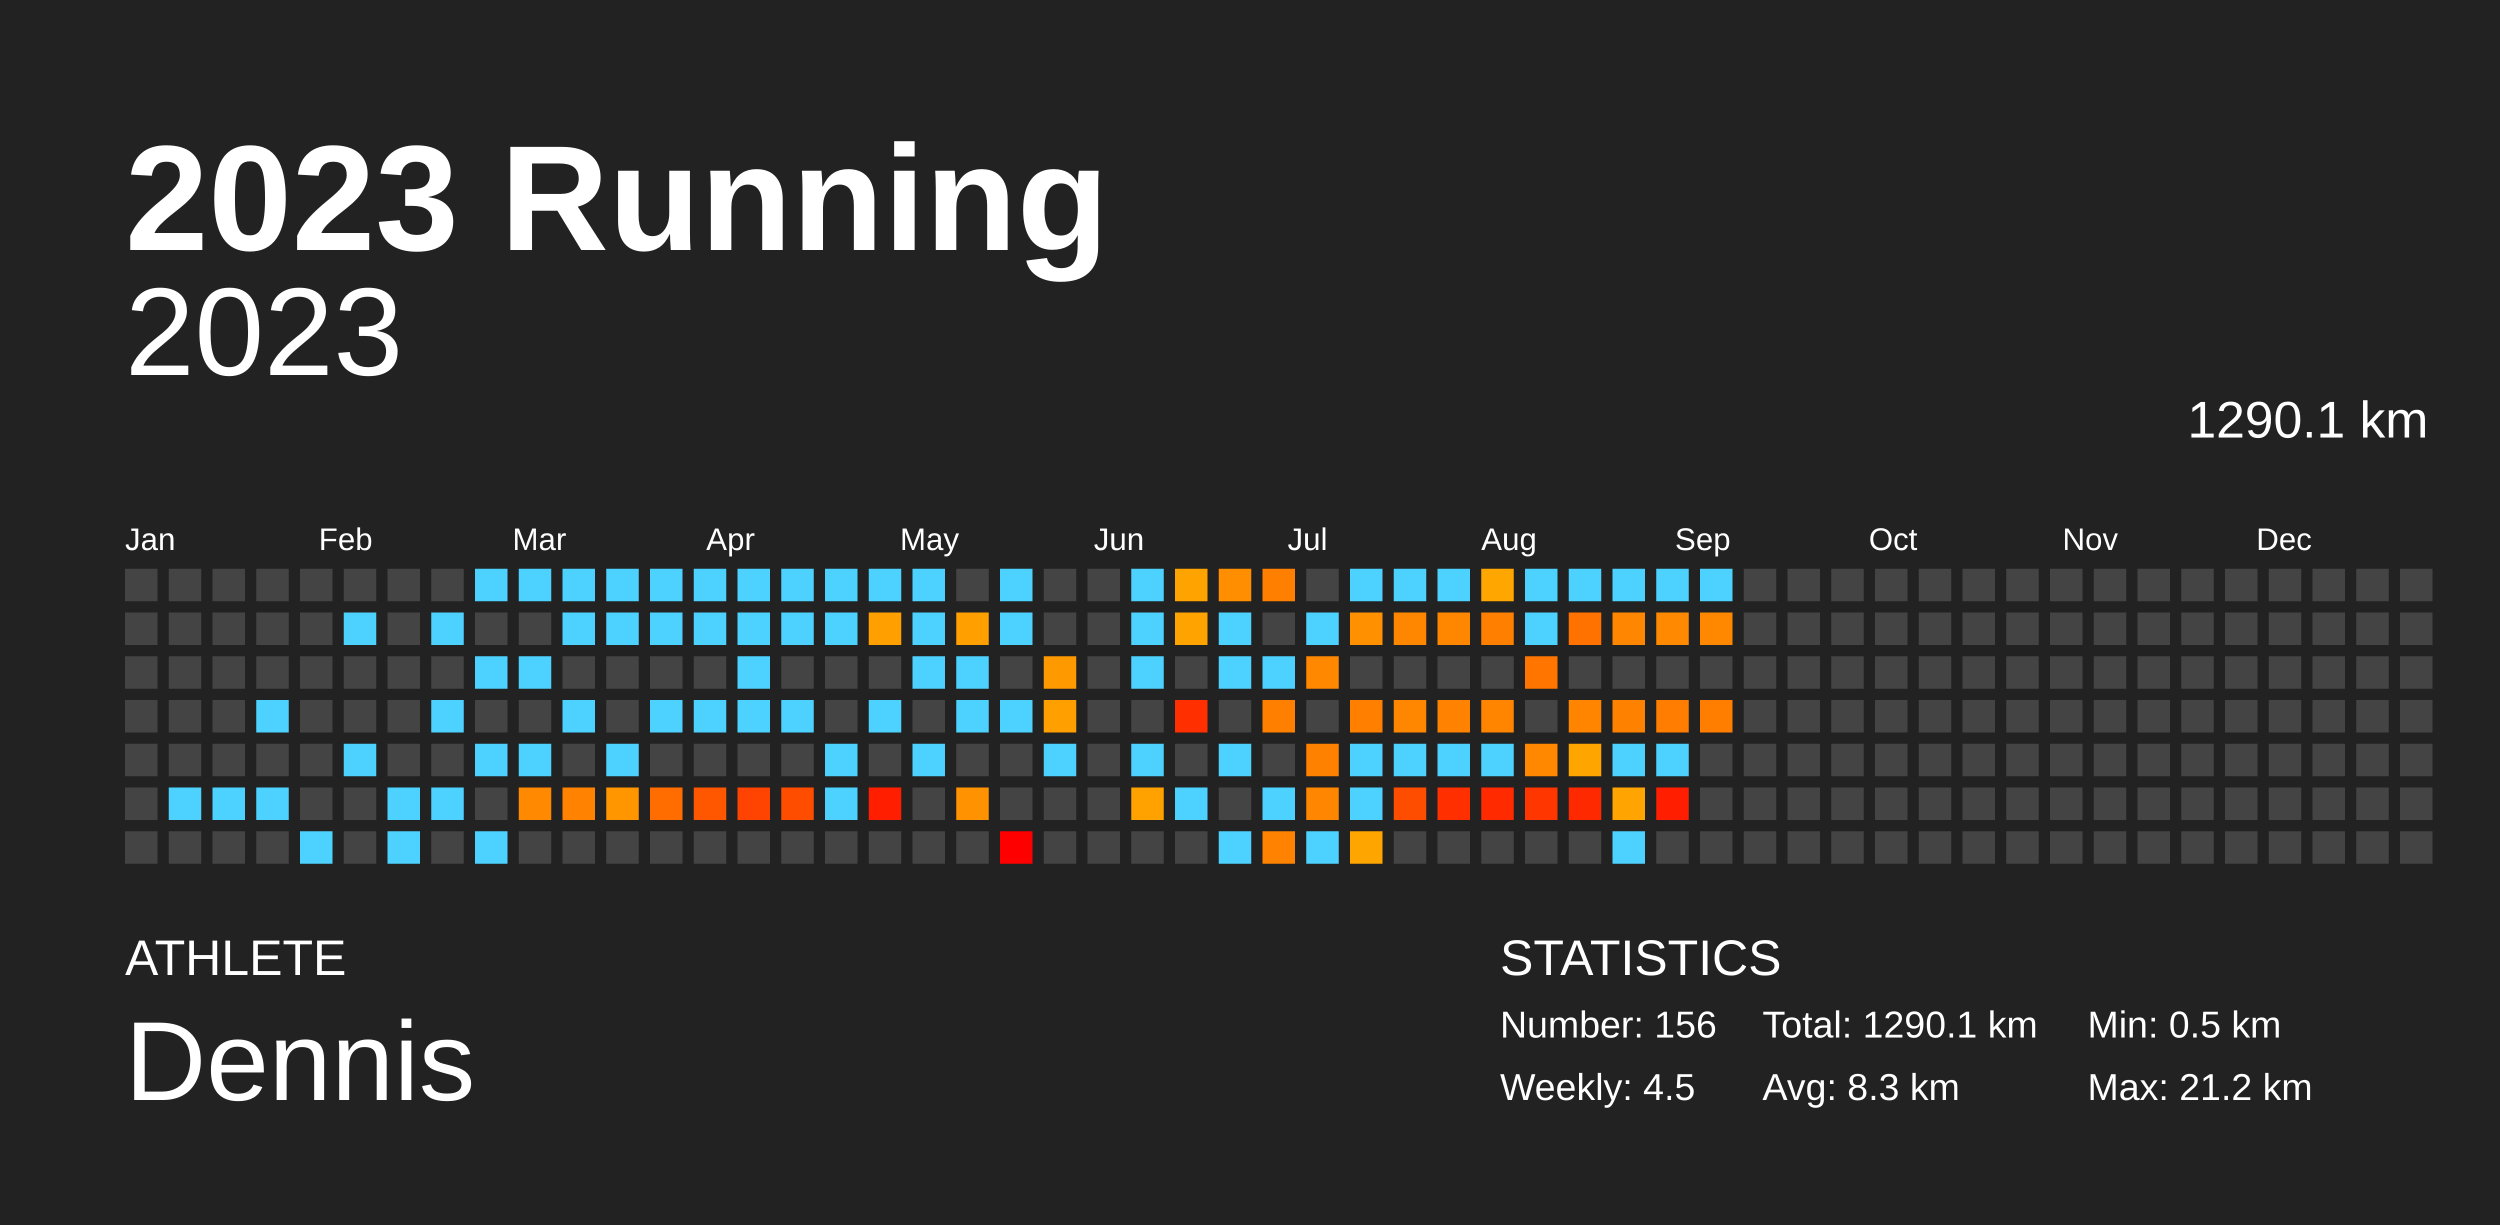
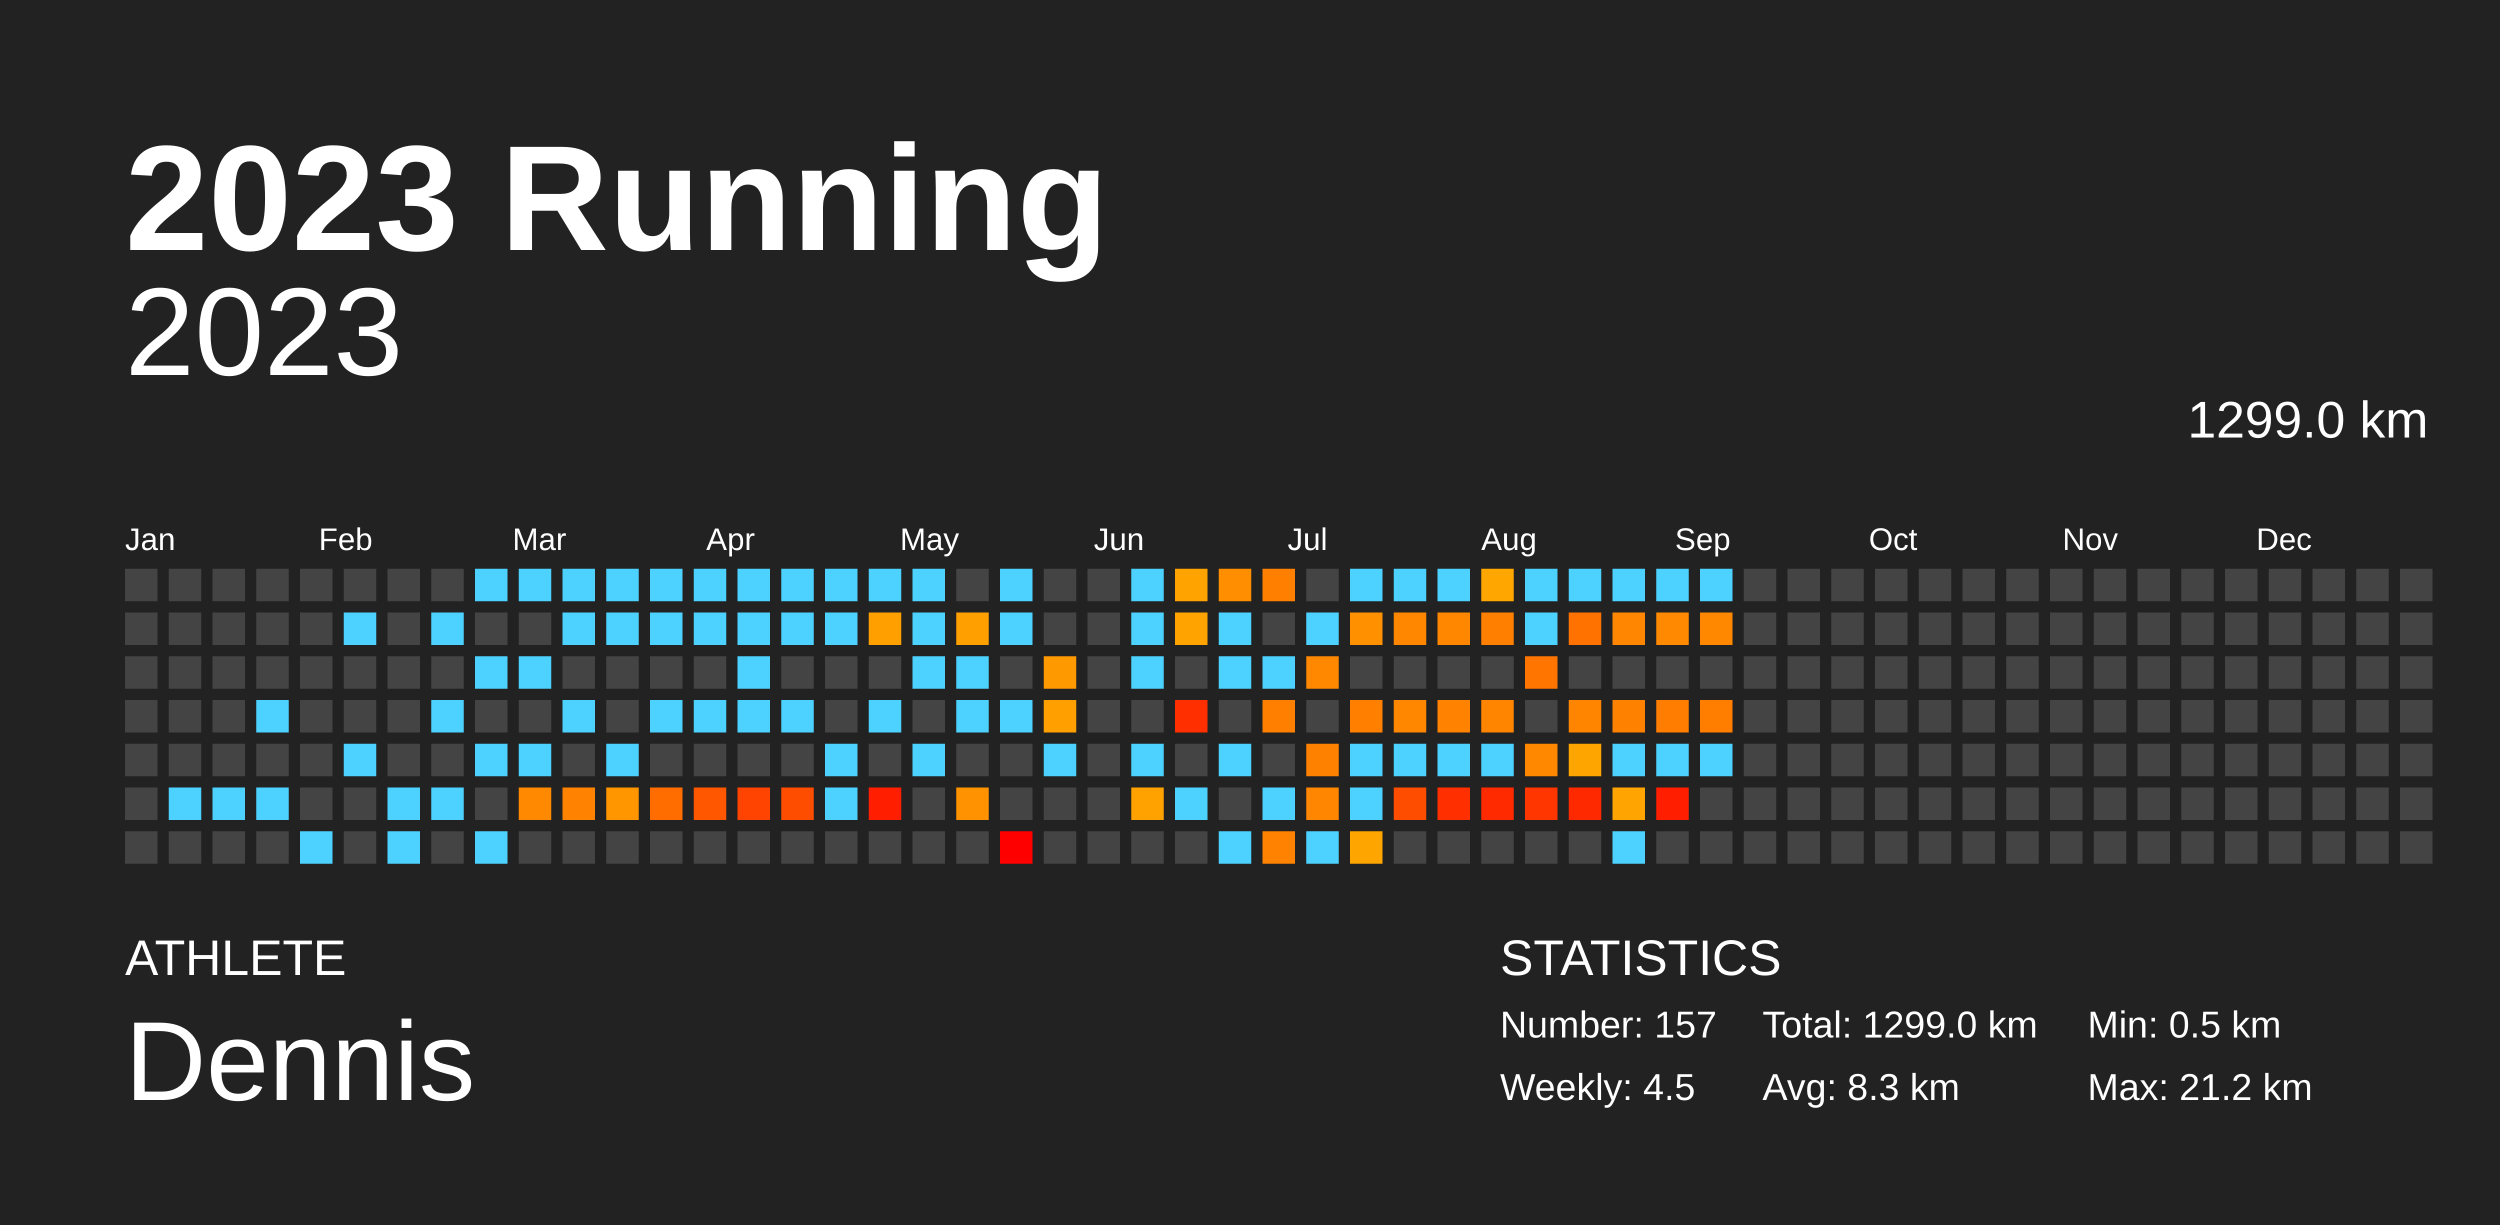
<svg xmlns="http://www.w3.org/2000/svg" baseProfile="full" height="98mm" version="1.1" viewBox="0,0,200,98" width="200mm">
  <defs />
  <rect fill="#222222" height="98" width="200" x="0" y="0" />
  <text fill="#FFFFFF" style="font-size:12px; font-family:Arial; font-weight:bold;" x="10" y="20">2023 Running</text>
  <text fill="#FFFFFF" style="font-size:4px; font-family:Arial" x="10" y="78">ATHLETE</text>
  <text fill="#FFFFFF" style="font-size:9px; font-family:Arial" x="10" y="88">Dennis</text>
  <text fill="#FFFFFF" style="font-size:4px; font-family:Arial" x="120" y="78">STATISTICS</text>
-   <text fill="#FFFFFF" style="font-size:3px; font-family:Arial" x="120" y="83">Number: 156</text>
+   <text fill="#FFFFFF" style="font-size:3px; font-family:Arial" x="120" y="83">Number: 157</text>
  <text fill="#FFFFFF" style="font-size:3px; font-family:Arial" x="120" y="88">Weekly: 4.5</text>
-   <text fill="#FFFFFF" style="font-size:3px; font-family:Arial" x="141" y="83">Total: 1290.1 km</text>
+   <text fill="#FFFFFF" style="font-size:3px; font-family:Arial" x="141" y="83">Total: 1299.0 km</text>
  <text fill="#FFFFFF" style="font-size:3px; font-family:Arial" x="141" y="88">Avg: 8.3 km</text>
  <text fill="#FFFFFF" style="font-size:3px; font-family:Arial" x="167" y="83">Min: 0.5 km</text>
  <text fill="#FFFFFF" style="font-size:3px; font-family:Arial" x="167" y="88">Max: 21.2 km</text>
  <text alignment-baseline="hanging" fill="#FFFFFF" style="font-size:10.0px; font-family:Arial;" x="10" y="30">2023</text>
-   <text alignment-baseline="hanging" fill="#FFFFFF" style="font-size:4.125px; font-family:Arial;" x="175" y="35">1290.1 km</text>
+   <text alignment-baseline="hanging" fill="#FFFFFF" style="font-size:4.125px; font-family:Arial;" x="175" y="35">1299.0 km</text>
  <text fill="#FFFFFF" style="font-size:2.5px; font-family:Arial" x="10.0" y="44">Jan</text>
  <text fill="#FFFFFF" style="font-size:2.5px; font-family:Arial" x="25.5" y="44">Feb</text>
  <text fill="#FFFFFF" style="font-size:2.5px; font-family:Arial" x="41.0" y="44">Mar</text>
  <text fill="#FFFFFF" style="font-size:2.5px; font-family:Arial" x="56.5" y="44">Apr</text>
  <text fill="#FFFFFF" style="font-size:2.5px; font-family:Arial" x="72.0" y="44">May</text>
  <text fill="#FFFFFF" style="font-size:2.5px; font-family:Arial" x="87.5" y="44">Jun</text>
  <text fill="#FFFFFF" style="font-size:2.5px; font-family:Arial" x="103.0" y="44">Jul</text>
  <text fill="#FFFFFF" style="font-size:2.5px; font-family:Arial" x="118.5" y="44">Aug</text>
  <text fill="#FFFFFF" style="font-size:2.5px; font-family:Arial" x="134.0" y="44">Sep</text>
  <text fill="#FFFFFF" style="font-size:2.5px; font-family:Arial" x="149.5" y="44">Oct</text>
  <text fill="#FFFFFF" style="font-size:2.5px; font-family:Arial" x="165.0" y="44">Nov</text>
  <text fill="#FFFFFF" style="font-size:2.5px; font-family:Arial" x="180.5" y="44">Dec</text>
  <rect fill="#444444" height="2.6" width="2.6" x="10.0" y="45.5" />
  <rect fill="#444444" height="2.6" width="2.6" x="10.0" y="49.0" />
  <rect fill="#444444" height="2.6" width="2.6" x="10.0" y="52.5" />
  <rect fill="#444444" height="2.6" width="2.6" x="10.0" y="56.0" />
  <rect fill="#444444" height="2.6" width="2.6" x="10.0" y="59.5" />
  <rect fill="#444444" height="2.6" width="2.6" x="10.0" y="63.0" />
  <rect fill="#444444" height="2.6" width="2.6" x="10.0" y="66.5" />
  <rect fill="#444444" height="2.6" width="2.6" x="13.5" y="45.5" />
  <rect fill="#444444" height="2.6" width="2.6" x="13.5" y="49.0" />
  <rect fill="#444444" height="2.6" width="2.6" x="13.5" y="52.5" />
  <rect fill="#444444" height="2.6" width="2.6" x="13.5" y="56.0" />
  <rect fill="#444444" height="2.6" width="2.6" x="13.5" y="59.5" />
  <rect fill="#4dd2ff" height="2.6" width="2.6" x="13.5" y="63.0" />
  <rect fill="#444444" height="2.6" width="2.6" x="13.5" y="66.5" />
  <rect fill="#444444" height="2.6" width="2.6" x="17.0" y="45.5" />
  <rect fill="#444444" height="2.6" width="2.6" x="17.0" y="49.0" />
  <rect fill="#444444" height="2.6" width="2.6" x="17.0" y="52.5" />
  <rect fill="#444444" height="2.6" width="2.6" x="17.0" y="56.0" />
  <rect fill="#444444" height="2.6" width="2.6" x="17.0" y="59.5" />
  <rect fill="#4dd2ff" height="2.6" width="2.6" x="17.0" y="63.0" />
  <rect fill="#444444" height="2.6" width="2.6" x="17.0" y="66.5" />
  <rect fill="#444444" height="2.6" width="2.6" x="20.5" y="45.5" />
  <rect fill="#444444" height="2.6" width="2.6" x="20.5" y="49.0" />
  <rect fill="#444444" height="2.6" width="2.6" x="20.5" y="52.5" />
  <rect fill="#4dd2ff" height="2.6" width="2.6" x="20.5" y="56.0" />
  <rect fill="#444444" height="2.6" width="2.6" x="20.5" y="59.5" />
  <rect fill="#4dd2ff" height="2.6" width="2.6" x="20.5" y="63.0" />
  <rect fill="#444444" height="2.6" width="2.6" x="20.5" y="66.5" />
  <rect fill="#444444" height="2.6" width="2.6" x="24.0" y="45.5" />
  <rect fill="#444444" height="2.6" width="2.6" x="24.0" y="49.0" />
  <rect fill="#444444" height="2.6" width="2.6" x="24.0" y="52.5" />
  <rect fill="#444444" height="2.6" width="2.6" x="24.0" y="56.0" />
  <rect fill="#444444" height="2.6" width="2.6" x="24.0" y="59.5" />
  <rect fill="#444444" height="2.6" width="2.6" x="24.0" y="63.0" />
  <rect fill="#4dd2ff" height="2.6" width="2.6" x="24.0" y="66.5" />
  <rect fill="#444444" height="2.6" width="2.6" x="27.5" y="45.5" />
  <rect fill="#4dd2ff" height="2.6" width="2.6" x="27.5" y="49.0" />
  <rect fill="#444444" height="2.6" width="2.6" x="27.5" y="52.5" />
  <rect fill="#444444" height="2.6" width="2.6" x="27.5" y="56.0" />
  <rect fill="#4dd2ff" height="2.6" width="2.6" x="27.5" y="59.5" />
  <rect fill="#444444" height="2.6" width="2.6" x="27.5" y="63.0" />
  <rect fill="#444444" height="2.6" width="2.6" x="27.5" y="66.5" />
  <rect fill="#444444" height="2.6" width="2.6" x="31.0" y="45.5" />
  <rect fill="#444444" height="2.6" width="2.6" x="31.0" y="49.0" />
  <rect fill="#444444" height="2.6" width="2.6" x="31.0" y="52.5" />
  <rect fill="#444444" height="2.6" width="2.6" x="31.0" y="56.0" />
  <rect fill="#444444" height="2.6" width="2.6" x="31.0" y="59.5" />
  <rect fill="#4dd2ff" height="2.6" width="2.6" x="31.0" y="63.0" />
  <rect fill="#4dd2ff" height="2.6" width="2.6" x="31.0" y="66.5" />
  <rect fill="#444444" height="2.6" width="2.6" x="34.5" y="45.5" />
  <rect fill="#4dd2ff" height="2.6" width="2.6" x="34.5" y="49.0" />
  <rect fill="#444444" height="2.6" width="2.6" x="34.5" y="52.5" />
  <rect fill="#4dd2ff" height="2.6" width="2.6" x="34.5" y="56.0" />
  <rect fill="#444444" height="2.6" width="2.6" x="34.5" y="59.5" />
  <rect fill="#4dd2ff" height="2.6" width="2.6" x="34.5" y="63.0" />
  <rect fill="#444444" height="2.6" width="2.6" x="34.5" y="66.5" />
  <rect fill="#4dd2ff" height="2.6" width="2.6" x="38.0" y="45.5" />
  <rect fill="#444444" height="2.6" width="2.6" x="38.0" y="49.0" />
  <rect fill="#4dd2ff" height="2.6" width="2.6" x="38.0" y="52.5" />
  <rect fill="#444444" height="2.6" width="2.6" x="38.0" y="56.0" />
  <rect fill="#4dd2ff" height="2.6" width="2.6" x="38.0" y="59.5" />
  <rect fill="#444444" height="2.6" width="2.6" x="38.0" y="63.0" />
  <rect fill="#4dd2ff" height="2.6" width="2.6" x="38.0" y="66.5" />
  <rect fill="#4dd2ff" height="2.6" width="2.6" x="41.5" y="45.5" />
  <rect fill="#444444" height="2.6" width="2.6" x="41.5" y="49.0" />
  <rect fill="#4dd2ff" height="2.6" width="2.6" x="41.5" y="52.5" />
  <rect fill="#444444" height="2.6" width="2.6" x="41.5" y="56.0" />
  <rect fill="#4dd2ff" height="2.6" width="2.6" x="41.5" y="59.5" />
  <rect fill="#ff8900" height="2.6" width="2.6" x="41.5" y="63.0" />
  <rect fill="#444444" height="2.6" width="2.6" x="41.5" y="66.5" />
  <rect fill="#4dd2ff" height="2.6" width="2.6" x="45.0" y="45.5" />
  <rect fill="#4dd2ff" height="2.6" width="2.6" x="45.0" y="49.0" />
  <rect fill="#444444" height="2.6" width="2.6" x="45.0" y="52.5" />
  <rect fill="#4dd2ff" height="2.6" width="2.6" x="45.0" y="56.0" />
  <rect fill="#444444" height="2.6" width="2.6" x="45.0" y="59.5" />
  <rect fill="#ff8300" height="2.6" width="2.6" x="45.0" y="63.0" />
  <rect fill="#444444" height="2.6" width="2.6" x="45.0" y="66.5" />
  <rect fill="#4dd2ff" height="2.6" width="2.6" x="48.5" y="45.5" />
  <rect fill="#4dd2ff" height="2.6" width="2.6" x="48.5" y="49.0" />
  <rect fill="#444444" height="2.6" width="2.6" x="48.5" y="52.5" />
  <rect fill="#444444" height="2.6" width="2.6" x="48.5" y="56.0" />
  <rect fill="#4dd2ff" height="2.6" width="2.6" x="48.5" y="59.5" />
  <rect fill="#ff9600" height="2.6" width="2.6" x="48.5" y="63.0" />
  <rect fill="#444444" height="2.6" width="2.6" x="48.5" y="66.5" />
  <rect fill="#4dd2ff" height="2.6" width="2.6" x="52.0" y="45.5" />
  <rect fill="#4dd2ff" height="2.6" width="2.6" x="52.0" y="49.0" />
  <rect fill="#444444" height="2.6" width="2.6" x="52.0" y="52.5" />
  <rect fill="#4dd2ff" height="2.6" width="2.6" x="52.0" y="56.0" />
  <rect fill="#444444" height="2.6" width="2.6" x="52.0" y="59.5" />
  <rect fill="#ff6d00" height="2.6" width="2.6" x="52.0" y="63.0" />
  <rect fill="#444444" height="2.6" width="2.6" x="52.0" y="66.5" />
  <rect fill="#4dd2ff" height="2.6" width="2.6" x="55.5" y="45.5" />
  <rect fill="#4dd2ff" height="2.6" width="2.6" x="55.5" y="49.0" />
  <rect fill="#444444" height="2.6" width="2.6" x="55.5" y="52.5" />
  <rect fill="#4dd2ff" height="2.6" width="2.6" x="55.5" y="56.0" />
  <rect fill="#444444" height="2.6" width="2.6" x="55.5" y="59.5" />
  <rect fill="#ff5700" height="2.6" width="2.6" x="55.5" y="63.0" />
  <rect fill="#444444" height="2.6" width="2.6" x="55.5" y="66.5" />
  <rect fill="#4dd2ff" height="2.6" width="2.6" x="59.0" y="45.5" />
  <rect fill="#4dd2ff" height="2.6" width="2.6" x="59.0" y="49.0" />
  <rect fill="#4dd2ff" height="2.6" width="2.6" x="59.0" y="52.5" />
  <rect fill="#4dd2ff" height="2.6" width="2.6" x="59.0" y="56.0" />
  <rect fill="#444444" height="2.6" width="2.6" x="59.0" y="59.5" />
  <rect fill="#ff4300" height="2.6" width="2.6" x="59.0" y="63.0" />
  <rect fill="#444444" height="2.6" width="2.6" x="59.0" y="66.5" />
  <rect fill="#4dd2ff" height="2.6" width="2.6" x="62.5" y="45.5" />
  <rect fill="#4dd2ff" height="2.6" width="2.6" x="62.5" y="49.0" />
  <rect fill="#444444" height="2.6" width="2.6" x="62.5" y="52.5" />
  <rect fill="#4dd2ff" height="2.6" width="2.6" x="62.5" y="56.0" />
  <rect fill="#444444" height="2.6" width="2.6" x="62.5" y="59.5" />
  <rect fill="#ff4d00" height="2.6" width="2.6" x="62.5" y="63.0" />
  <rect fill="#444444" height="2.6" width="2.6" x="62.5" y="66.5" />
  <rect fill="#4dd2ff" height="2.6" width="2.6" x="66.0" y="45.5" />
  <rect fill="#4dd2ff" height="2.6" width="2.6" x="66.0" y="49.0" />
  <rect fill="#444444" height="2.6" width="2.6" x="66.0" y="52.5" />
  <rect fill="#444444" height="2.6" width="2.6" x="66.0" y="56.0" />
  <rect fill="#4dd2ff" height="2.6" width="2.6" x="66.0" y="59.5" />
  <rect fill="#4dd2ff" height="2.6" width="2.6" x="66.0" y="63.0" />
  <rect fill="#444444" height="2.6" width="2.6" x="66.0" y="66.5" />
  <rect fill="#4dd2ff" height="2.6" width="2.6" x="69.5" y="45.5" />
  <rect fill="#ffa000" height="2.6" width="2.6" x="69.5" y="49.0" />
  <rect fill="#444444" height="2.6" width="2.6" x="69.5" y="52.5" />
  <rect fill="#4dd2ff" height="2.6" width="2.6" x="69.5" y="56.0" />
  <rect fill="#444444" height="2.6" width="2.6" x="69.5" y="59.5" />
  <rect fill="#ff1f00" height="2.6" width="2.6" x="69.5" y="63.0" />
  <rect fill="#444444" height="2.6" width="2.6" x="69.5" y="66.5" />
  <rect fill="#4dd2ff" height="2.6" width="2.6" x="73.0" y="45.5" />
  <rect fill="#4dd2ff" height="2.6" width="2.6" x="73.0" y="49.0" />
  <rect fill="#4dd2ff" height="2.6" width="2.6" x="73.0" y="52.5" />
  <rect fill="#444444" height="2.6" width="2.6" x="73.0" y="56.0" />
  <rect fill="#4dd2ff" height="2.6" width="2.6" x="73.0" y="59.5" />
  <rect fill="#444444" height="2.6" width="2.6" x="73.0" y="63.0" />
  <rect fill="#444444" height="2.6" width="2.6" x="73.0" y="66.5" />
  <rect fill="#444444" height="2.6" width="2.6" x="76.5" y="45.5" />
  <rect fill="#ff9f00" height="2.6" width="2.6" x="76.5" y="49.0" />
  <rect fill="#4dd2ff" height="2.6" width="2.6" x="76.5" y="52.5" />
  <rect fill="#4dd2ff" height="2.6" width="2.6" x="76.5" y="56.0" />
  <rect fill="#444444" height="2.6" width="2.6" x="76.5" y="59.5" />
  <rect fill="#ff9200" height="2.6" width="2.6" x="76.5" y="63.0" />
  <rect fill="#444444" height="2.6" width="2.6" x="76.5" y="66.5" />
  <rect fill="#4dd2ff" height="2.6" width="2.6" x="80.0" y="45.5" />
  <rect fill="#4dd2ff" height="2.6" width="2.6" x="80.0" y="49.0" />
  <rect fill="#444444" height="2.6" width="2.6" x="80.0" y="52.5" />
  <rect fill="#4dd2ff" height="2.6" width="2.6" x="80.0" y="56.0" />
  <rect fill="#444444" height="2.6" width="2.6" x="80.0" y="59.5" />
  <rect fill="#444444" height="2.6" width="2.6" x="80.0" y="63.0" />
  <rect fill="red" height="2.6" width="2.6" x="80.0" y="66.5" />
  <rect fill="#444444" height="2.6" width="2.6" x="83.5" y="45.5" />
  <rect fill="#444444" height="2.6" width="2.6" x="83.5" y="49.0" />
  <rect fill="#ff9900" height="2.6" width="2.6" x="83.5" y="52.5" />
  <rect fill="#ffa000" height="2.6" width="2.6" x="83.5" y="56.0" />
  <rect fill="#4dd2ff" height="2.6" width="2.6" x="83.5" y="59.5" />
  <rect fill="#444444" height="2.6" width="2.6" x="83.5" y="63.0" />
  <rect fill="#444444" height="2.6" width="2.6" x="83.5" y="66.5" />
  <rect fill="#444444" height="2.6" width="2.6" x="87.0" y="45.5" />
  <rect fill="#444444" height="2.6" width="2.6" x="87.0" y="49.0" />
  <rect fill="#444444" height="2.6" width="2.6" x="87.0" y="52.5" />
  <rect fill="#444444" height="2.6" width="2.6" x="87.0" y="56.0" />
  <rect fill="#444444" height="2.6" width="2.6" x="87.0" y="59.5" />
  <rect fill="#444444" height="2.6" width="2.6" x="87.0" y="63.0" />
  <rect fill="#444444" height="2.6" width="2.6" x="87.0" y="66.5" />
  <rect fill="#4dd2ff" height="2.6" width="2.6" x="90.5" y="45.5" />
  <rect fill="#4dd2ff" height="2.6" width="2.6" x="90.5" y="49.0" />
  <rect fill="#4dd2ff" height="2.6" width="2.6" x="90.5" y="52.5" />
  <rect fill="#444444" height="2.6" width="2.6" x="90.5" y="56.0" />
  <rect fill="#4dd2ff" height="2.6" width="2.6" x="90.5" y="59.5" />
  <rect fill="#ffa200" height="2.6" width="2.6" x="90.5" y="63.0" />
  <rect fill="#444444" height="2.6" width="2.6" x="90.5" y="66.5" />
  <rect fill="#ffa300" height="2.6" width="2.6" x="94.0" y="45.5" />
  <rect fill="#ffa300" height="2.6" width="2.6" x="94.0" y="49.0" />
  <rect fill="#444444" height="2.6" width="2.6" x="94.0" y="52.5" />
  <rect fill="#ff2f00" height="2.6" width="2.6" x="94.0" y="56.0" />
  <rect fill="#444444" height="2.6" width="2.6" x="94.0" y="59.5" />
  <rect fill="#4dd2ff" height="2.6" width="2.6" x="94.0" y="63.0" />
  <rect fill="#444444" height="2.6" width="2.6" x="94.0" y="66.5" />
  <rect fill="#ff8f00" height="2.6" width="2.6" x="97.5" y="45.5" />
  <rect fill="#4dd2ff" height="2.6" width="2.6" x="97.5" y="49.0" />
  <rect fill="#4dd2ff" height="2.6" width="2.6" x="97.5" y="52.5" />
  <rect fill="#444444" height="2.6" width="2.6" x="97.5" y="56.0" />
  <rect fill="#4dd2ff" height="2.6" width="2.6" x="97.5" y="59.5" />
  <rect fill="#444444" height="2.6" width="2.6" x="97.5" y="63.0" />
  <rect fill="#4dd2ff" height="2.6" width="2.6" x="97.5" y="66.5" />
  <rect fill="#ff8000" height="2.6" width="2.6" x="101.0" y="45.5" />
  <rect fill="#444444" height="2.6" width="2.6" x="101.0" y="49.0" />
  <rect fill="#4dd2ff" height="2.6" width="2.6" x="101.0" y="52.5" />
  <rect fill="#ff8000" height="2.6" width="2.6" x="101.0" y="56.0" />
  <rect fill="#444444" height="2.6" width="2.6" x="101.0" y="59.5" />
  <rect fill="#4dd2ff" height="2.6" width="2.6" x="101.0" y="63.0" />
  <rect fill="#ff8200" height="2.6" width="2.6" x="101.0" y="66.5" />
  <rect fill="#444444" height="2.6" width="2.6" x="104.5" y="45.5" />
  <rect fill="#4dd2ff" height="2.6" width="2.6" x="104.5" y="49.0" />
  <rect fill="#ff8800" height="2.6" width="2.6" x="104.5" y="52.5" />
  <rect fill="#444444" height="2.6" width="2.6" x="104.5" y="56.0" />
  <rect fill="#ff8100" height="2.6" width="2.6" x="104.5" y="59.5" />
  <rect fill="#ff8600" height="2.6" width="2.6" x="104.5" y="63.0" />
  <rect fill="#4dd2ff" height="2.6" width="2.6" x="104.5" y="66.5" />
  <rect fill="#4dd2ff" height="2.6" width="2.6" x="108.0" y="45.5" />
  <rect fill="#ff9000" height="2.6" width="2.6" x="108.0" y="49.0" />
  <rect fill="#444444" height="2.6" width="2.6" x="108.0" y="52.5" />
  <rect fill="#ff7f00" height="2.6" width="2.6" x="108.0" y="56.0" />
  <rect fill="#4dd2ff" height="2.6" width="2.6" x="108.0" y="59.5" />
  <rect fill="#4dd2ff" height="2.6" width="2.6" x="108.0" y="63.0" />
  <rect fill="#ffa500" height="2.6" width="2.6" x="108.0" y="66.5" />
  <rect fill="#4dd2ff" height="2.6" width="2.6" x="111.5" y="45.5" />
  <rect fill="#ff8700" height="2.6" width="2.6" x="111.5" y="49.0" />
  <rect fill="#444444" height="2.6" width="2.6" x="111.5" y="52.5" />
  <rect fill="#ff8700" height="2.6" width="2.6" x="111.5" y="56.0" />
  <rect fill="#4dd2ff" height="2.6" width="2.6" x="111.5" y="59.5" />
  <rect fill="#ff4d00" height="2.6" width="2.6" x="111.5" y="63.0" />
  <rect fill="#444444" height="2.6" width="2.6" x="111.5" y="66.5" />
  <rect fill="#4dd2ff" height="2.6" width="2.6" x="115.0" y="45.5" />
  <rect fill="#ff8700" height="2.6" width="2.6" x="115.0" y="49.0" />
  <rect fill="#444444" height="2.6" width="2.6" x="115.0" y="52.5" />
  <rect fill="#ff8200" height="2.6" width="2.6" x="115.0" y="56.0" />
  <rect fill="#4dd2ff" height="2.6" width="2.6" x="115.0" y="59.5" />
  <rect fill="#ff2f00" height="2.6" width="2.6" x="115.0" y="63.0" />
  <rect fill="#444444" height="2.6" width="2.6" x="115.0" y="66.5" />
  <rect fill="#ffa600" height="2.6" width="2.6" x="118.5" y="45.5" />
  <rect fill="#ff8000" height="2.6" width="2.6" x="118.5" y="49.0" />
  <rect fill="#444444" height="2.6" width="2.6" x="118.5" y="52.5" />
  <rect fill="#ff8400" height="2.6" width="2.6" x="118.5" y="56.0" />
  <rect fill="#4dd2ff" height="2.6" width="2.6" x="118.5" y="59.5" />
  <rect fill="#ff2a00" height="2.6" width="2.6" x="118.5" y="63.0" />
  <rect fill="#444444" height="2.6" width="2.6" x="118.5" y="66.5" />
  <rect fill="#4dd2ff" height="2.6" width="2.6" x="122.0" y="45.5" />
  <rect fill="#4dd2ff" height="2.6" width="2.6" x="122.0" y="49.0" />
  <rect fill="#ff7500" height="2.6" width="2.6" x="122.0" y="52.5" />
  <rect fill="#444444" height="2.6" width="2.6" x="122.0" y="56.0" />
  <rect fill="#ff8800" height="2.6" width="2.6" x="122.0" y="59.5" />
  <rect fill="#ff3600" height="2.6" width="2.6" x="122.0" y="63.0" />
  <rect fill="#444444" height="2.6" width="2.6" x="122.0" y="66.5" />
  <rect fill="#4dd2ff" height="2.6" width="2.6" x="125.5" y="45.5" />
  <rect fill="#ff7200" height="2.6" width="2.6" x="125.5" y="49.0" />
  <rect fill="#444444" height="2.6" width="2.6" x="125.5" y="52.5" />
  <rect fill="#ff8400" height="2.6" width="2.6" x="125.5" y="56.0" />
  <rect fill="#ffa500" height="2.6" width="2.6" x="125.5" y="59.5" />
  <rect fill="#ff2900" height="2.6" width="2.6" x="125.5" y="63.0" />
  <rect fill="#444444" height="2.6" width="2.6" x="125.5" y="66.5" />
  <rect fill="#4dd2ff" height="2.6" width="2.6" x="129.0" y="45.5" />
  <rect fill="#ff8600" height="2.6" width="2.6" x="129.0" y="49.0" />
  <rect fill="#444444" height="2.6" width="2.6" x="129.0" y="52.5" />
  <rect fill="#ff8100" height="2.6" width="2.6" x="129.0" y="56.0" />
  <rect fill="#4dd2ff" height="2.6" width="2.6" x="129.0" y="59.5" />
  <rect fill="#ffa400" height="2.6" width="2.6" x="129.0" y="63.0" />
  <rect fill="#4dd2ff" height="2.6" width="2.6" x="129.0" y="66.5" />
  <rect fill="#4dd2ff" height="2.6" width="2.6" x="132.5" y="45.5" />
  <rect fill="#ff8900" height="2.6" width="2.6" x="132.5" y="49.0" />
  <rect fill="#444444" height="2.6" width="2.6" x="132.5" y="52.5" />
  <rect fill="#ff7d00" height="2.6" width="2.6" x="132.5" y="56.0" />
  <rect fill="#4dd2ff" height="2.6" width="2.6" x="132.5" y="59.5" />
  <rect fill="#ff1e00" height="2.6" width="2.6" x="132.5" y="63.0" />
  <rect fill="#444444" height="2.6" width="2.6" x="132.5" y="66.5" />
  <rect fill="#4dd2ff" height="2.6" width="2.6" x="136.0" y="45.5" />
  <rect fill="#ff8800" height="2.6" width="2.6" x="136.0" y="49.0" />
  <rect fill="#444444" height="2.6" width="2.6" x="136.0" y="52.5" />
  <rect fill="#ff7e00" height="2.6" width="2.6" x="136.0" y="56.0" />
-   <rect fill="#444444" height="2.6" width="2.6" x="136.0" y="59.5" />
+   <rect fill="#4dd2ff" height="2.6" width="2.6" x="136.0" y="59.5" />
  <rect fill="#444444" height="2.6" width="2.6" x="136.0" y="63.0" />
  <rect fill="#444444" height="2.6" width="2.6" x="136.0" y="66.5" />
  <rect fill="#444444" height="2.6" width="2.6" x="139.5" y="45.5" />
  <rect fill="#444444" height="2.6" width="2.6" x="139.5" y="49.0" />
  <rect fill="#444444" height="2.6" width="2.6" x="139.5" y="52.5" />
  <rect fill="#444444" height="2.6" width="2.6" x="139.5" y="56.0" />
  <rect fill="#444444" height="2.6" width="2.6" x="139.5" y="59.5" />
  <rect fill="#444444" height="2.6" width="2.6" x="139.5" y="63.0" />
  <rect fill="#444444" height="2.6" width="2.6" x="139.5" y="66.5" />
  <rect fill="#444444" height="2.6" width="2.6" x="143.0" y="45.5" />
  <rect fill="#444444" height="2.6" width="2.6" x="143.0" y="49.0" />
  <rect fill="#444444" height="2.6" width="2.6" x="143.0" y="52.5" />
  <rect fill="#444444" height="2.6" width="2.6" x="143.0" y="56.0" />
  <rect fill="#444444" height="2.6" width="2.6" x="143.0" y="59.5" />
  <rect fill="#444444" height="2.6" width="2.6" x="143.0" y="63.0" />
  <rect fill="#444444" height="2.6" width="2.6" x="143.0" y="66.5" />
  <rect fill="#444444" height="2.6" width="2.6" x="146.5" y="45.5" />
  <rect fill="#444444" height="2.6" width="2.6" x="146.5" y="49.0" />
  <rect fill="#444444" height="2.6" width="2.6" x="146.5" y="52.5" />
  <rect fill="#444444" height="2.6" width="2.6" x="146.5" y="56.0" />
  <rect fill="#444444" height="2.6" width="2.6" x="146.5" y="59.5" />
  <rect fill="#444444" height="2.6" width="2.6" x="146.5" y="63.0" />
  <rect fill="#444444" height="2.6" width="2.6" x="146.5" y="66.5" />
  <rect fill="#444444" height="2.6" width="2.6" x="150.0" y="45.5" />
  <rect fill="#444444" height="2.6" width="2.6" x="150.0" y="49.0" />
  <rect fill="#444444" height="2.6" width="2.6" x="150.0" y="52.5" />
  <rect fill="#444444" height="2.6" width="2.6" x="150.0" y="56.0" />
  <rect fill="#444444" height="2.6" width="2.6" x="150.0" y="59.5" />
  <rect fill="#444444" height="2.6" width="2.6" x="150.0" y="63.0" />
  <rect fill="#444444" height="2.6" width="2.6" x="150.0" y="66.5" />
  <rect fill="#444444" height="2.6" width="2.6" x="153.5" y="45.5" />
  <rect fill="#444444" height="2.6" width="2.6" x="153.5" y="49.0" />
  <rect fill="#444444" height="2.6" width="2.6" x="153.5" y="52.5" />
  <rect fill="#444444" height="2.6" width="2.6" x="153.5" y="56.0" />
  <rect fill="#444444" height="2.6" width="2.6" x="153.5" y="59.5" />
  <rect fill="#444444" height="2.6" width="2.6" x="153.5" y="63.0" />
  <rect fill="#444444" height="2.6" width="2.6" x="153.5" y="66.5" />
  <rect fill="#444444" height="2.6" width="2.6" x="157.0" y="45.5" />
  <rect fill="#444444" height="2.6" width="2.6" x="157.0" y="49.0" />
  <rect fill="#444444" height="2.6" width="2.6" x="157.0" y="52.5" />
  <rect fill="#444444" height="2.6" width="2.6" x="157.0" y="56.0" />
  <rect fill="#444444" height="2.6" width="2.6" x="157.0" y="59.5" />
  <rect fill="#444444" height="2.6" width="2.6" x="157.0" y="63.0" />
  <rect fill="#444444" height="2.6" width="2.6" x="157.0" y="66.5" />
  <rect fill="#444444" height="2.6" width="2.6" x="160.5" y="45.5" />
  <rect fill="#444444" height="2.6" width="2.6" x="160.5" y="49.0" />
  <rect fill="#444444" height="2.6" width="2.6" x="160.5" y="52.5" />
  <rect fill="#444444" height="2.6" width="2.6" x="160.5" y="56.0" />
  <rect fill="#444444" height="2.6" width="2.6" x="160.5" y="59.5" />
  <rect fill="#444444" height="2.6" width="2.6" x="160.5" y="63.0" />
  <rect fill="#444444" height="2.6" width="2.6" x="160.5" y="66.5" />
  <rect fill="#444444" height="2.6" width="2.6" x="164.0" y="45.5" />
  <rect fill="#444444" height="2.6" width="2.6" x="164.0" y="49.0" />
  <rect fill="#444444" height="2.6" width="2.6" x="164.0" y="52.5" />
  <rect fill="#444444" height="2.6" width="2.6" x="164.0" y="56.0" />
  <rect fill="#444444" height="2.6" width="2.6" x="164.0" y="59.5" />
  <rect fill="#444444" height="2.6" width="2.6" x="164.0" y="63.0" />
  <rect fill="#444444" height="2.6" width="2.6" x="164.0" y="66.5" />
  <rect fill="#444444" height="2.6" width="2.6" x="167.5" y="45.5" />
  <rect fill="#444444" height="2.6" width="2.6" x="167.5" y="49.0" />
  <rect fill="#444444" height="2.6" width="2.6" x="167.5" y="52.5" />
  <rect fill="#444444" height="2.6" width="2.6" x="167.5" y="56.0" />
  <rect fill="#444444" height="2.6" width="2.6" x="167.5" y="59.5" />
  <rect fill="#444444" height="2.6" width="2.6" x="167.5" y="63.0" />
  <rect fill="#444444" height="2.6" width="2.6" x="167.5" y="66.5" />
  <rect fill="#444444" height="2.6" width="2.6" x="171.0" y="45.5" />
  <rect fill="#444444" height="2.6" width="2.6" x="171.0" y="49.0" />
  <rect fill="#444444" height="2.6" width="2.6" x="171.0" y="52.5" />
  <rect fill="#444444" height="2.6" width="2.6" x="171.0" y="56.0" />
  <rect fill="#444444" height="2.6" width="2.6" x="171.0" y="59.5" />
  <rect fill="#444444" height="2.6" width="2.6" x="171.0" y="63.0" />
  <rect fill="#444444" height="2.6" width="2.6" x="171.0" y="66.5" />
  <rect fill="#444444" height="2.6" width="2.6" x="174.5" y="45.5" />
  <rect fill="#444444" height="2.6" width="2.6" x="174.5" y="49.0" />
  <rect fill="#444444" height="2.6" width="2.6" x="174.5" y="52.5" />
  <rect fill="#444444" height="2.6" width="2.6" x="174.5" y="56.0" />
  <rect fill="#444444" height="2.6" width="2.6" x="174.5" y="59.5" />
  <rect fill="#444444" height="2.6" width="2.6" x="174.5" y="63.0" />
  <rect fill="#444444" height="2.6" width="2.6" x="174.5" y="66.5" />
  <rect fill="#444444" height="2.6" width="2.6" x="178.0" y="45.5" />
  <rect fill="#444444" height="2.6" width="2.6" x="178.0" y="49.0" />
  <rect fill="#444444" height="2.6" width="2.6" x="178.0" y="52.5" />
  <rect fill="#444444" height="2.6" width="2.6" x="178.0" y="56.0" />
  <rect fill="#444444" height="2.6" width="2.6" x="178.0" y="59.5" />
  <rect fill="#444444" height="2.6" width="2.6" x="178.0" y="63.0" />
  <rect fill="#444444" height="2.6" width="2.6" x="178.0" y="66.5" />
  <rect fill="#444444" height="2.6" width="2.6" x="181.5" y="45.5" />
  <rect fill="#444444" height="2.6" width="2.6" x="181.5" y="49.0" />
  <rect fill="#444444" height="2.6" width="2.6" x="181.5" y="52.5" />
  <rect fill="#444444" height="2.6" width="2.6" x="181.5" y="56.0" />
  <rect fill="#444444" height="2.6" width="2.6" x="181.5" y="59.5" />
  <rect fill="#444444" height="2.6" width="2.6" x="181.5" y="63.0" />
  <rect fill="#444444" height="2.6" width="2.6" x="181.5" y="66.5" />
  <rect fill="#444444" height="2.6" width="2.6" x="185.0" y="45.5" />
  <rect fill="#444444" height="2.6" width="2.6" x="185.0" y="49.0" />
  <rect fill="#444444" height="2.6" width="2.6" x="185.0" y="52.5" />
  <rect fill="#444444" height="2.6" width="2.6" x="185.0" y="56.0" />
  <rect fill="#444444" height="2.6" width="2.6" x="185.0" y="59.5" />
  <rect fill="#444444" height="2.6" width="2.6" x="185.0" y="63.0" />
  <rect fill="#444444" height="2.6" width="2.6" x="185.0" y="66.5" />
  <rect fill="#444444" height="2.6" width="2.6" x="188.5" y="45.5" />
  <rect fill="#444444" height="2.6" width="2.6" x="188.5" y="49.0" />
  <rect fill="#444444" height="2.6" width="2.6" x="188.5" y="52.5" />
  <rect fill="#444444" height="2.6" width="2.6" x="188.5" y="56.0" />
  <rect fill="#444444" height="2.6" width="2.6" x="188.5" y="59.5" />
  <rect fill="#444444" height="2.6" width="2.6" x="188.5" y="63.0" />
  <rect fill="#444444" height="2.6" width="2.6" x="188.5" y="66.5" />
  <rect fill="#444444" height="2.6" width="2.6" x="192.0" y="45.5" />
  <rect fill="#444444" height="2.6" width="2.6" x="192.0" y="49.0" />
  <rect fill="#444444" height="2.6" width="2.6" x="192.0" y="52.5" />
  <rect fill="#444444" height="2.6" width="2.6" x="192.0" y="56.0" />
  <rect fill="#444444" height="2.6" width="2.6" x="192.0" y="59.5" />
  <rect fill="#444444" height="2.6" width="2.6" x="192.0" y="63.0" />
  <rect fill="#444444" height="2.6" width="2.6" x="192.0" y="66.5" />
</svg>
